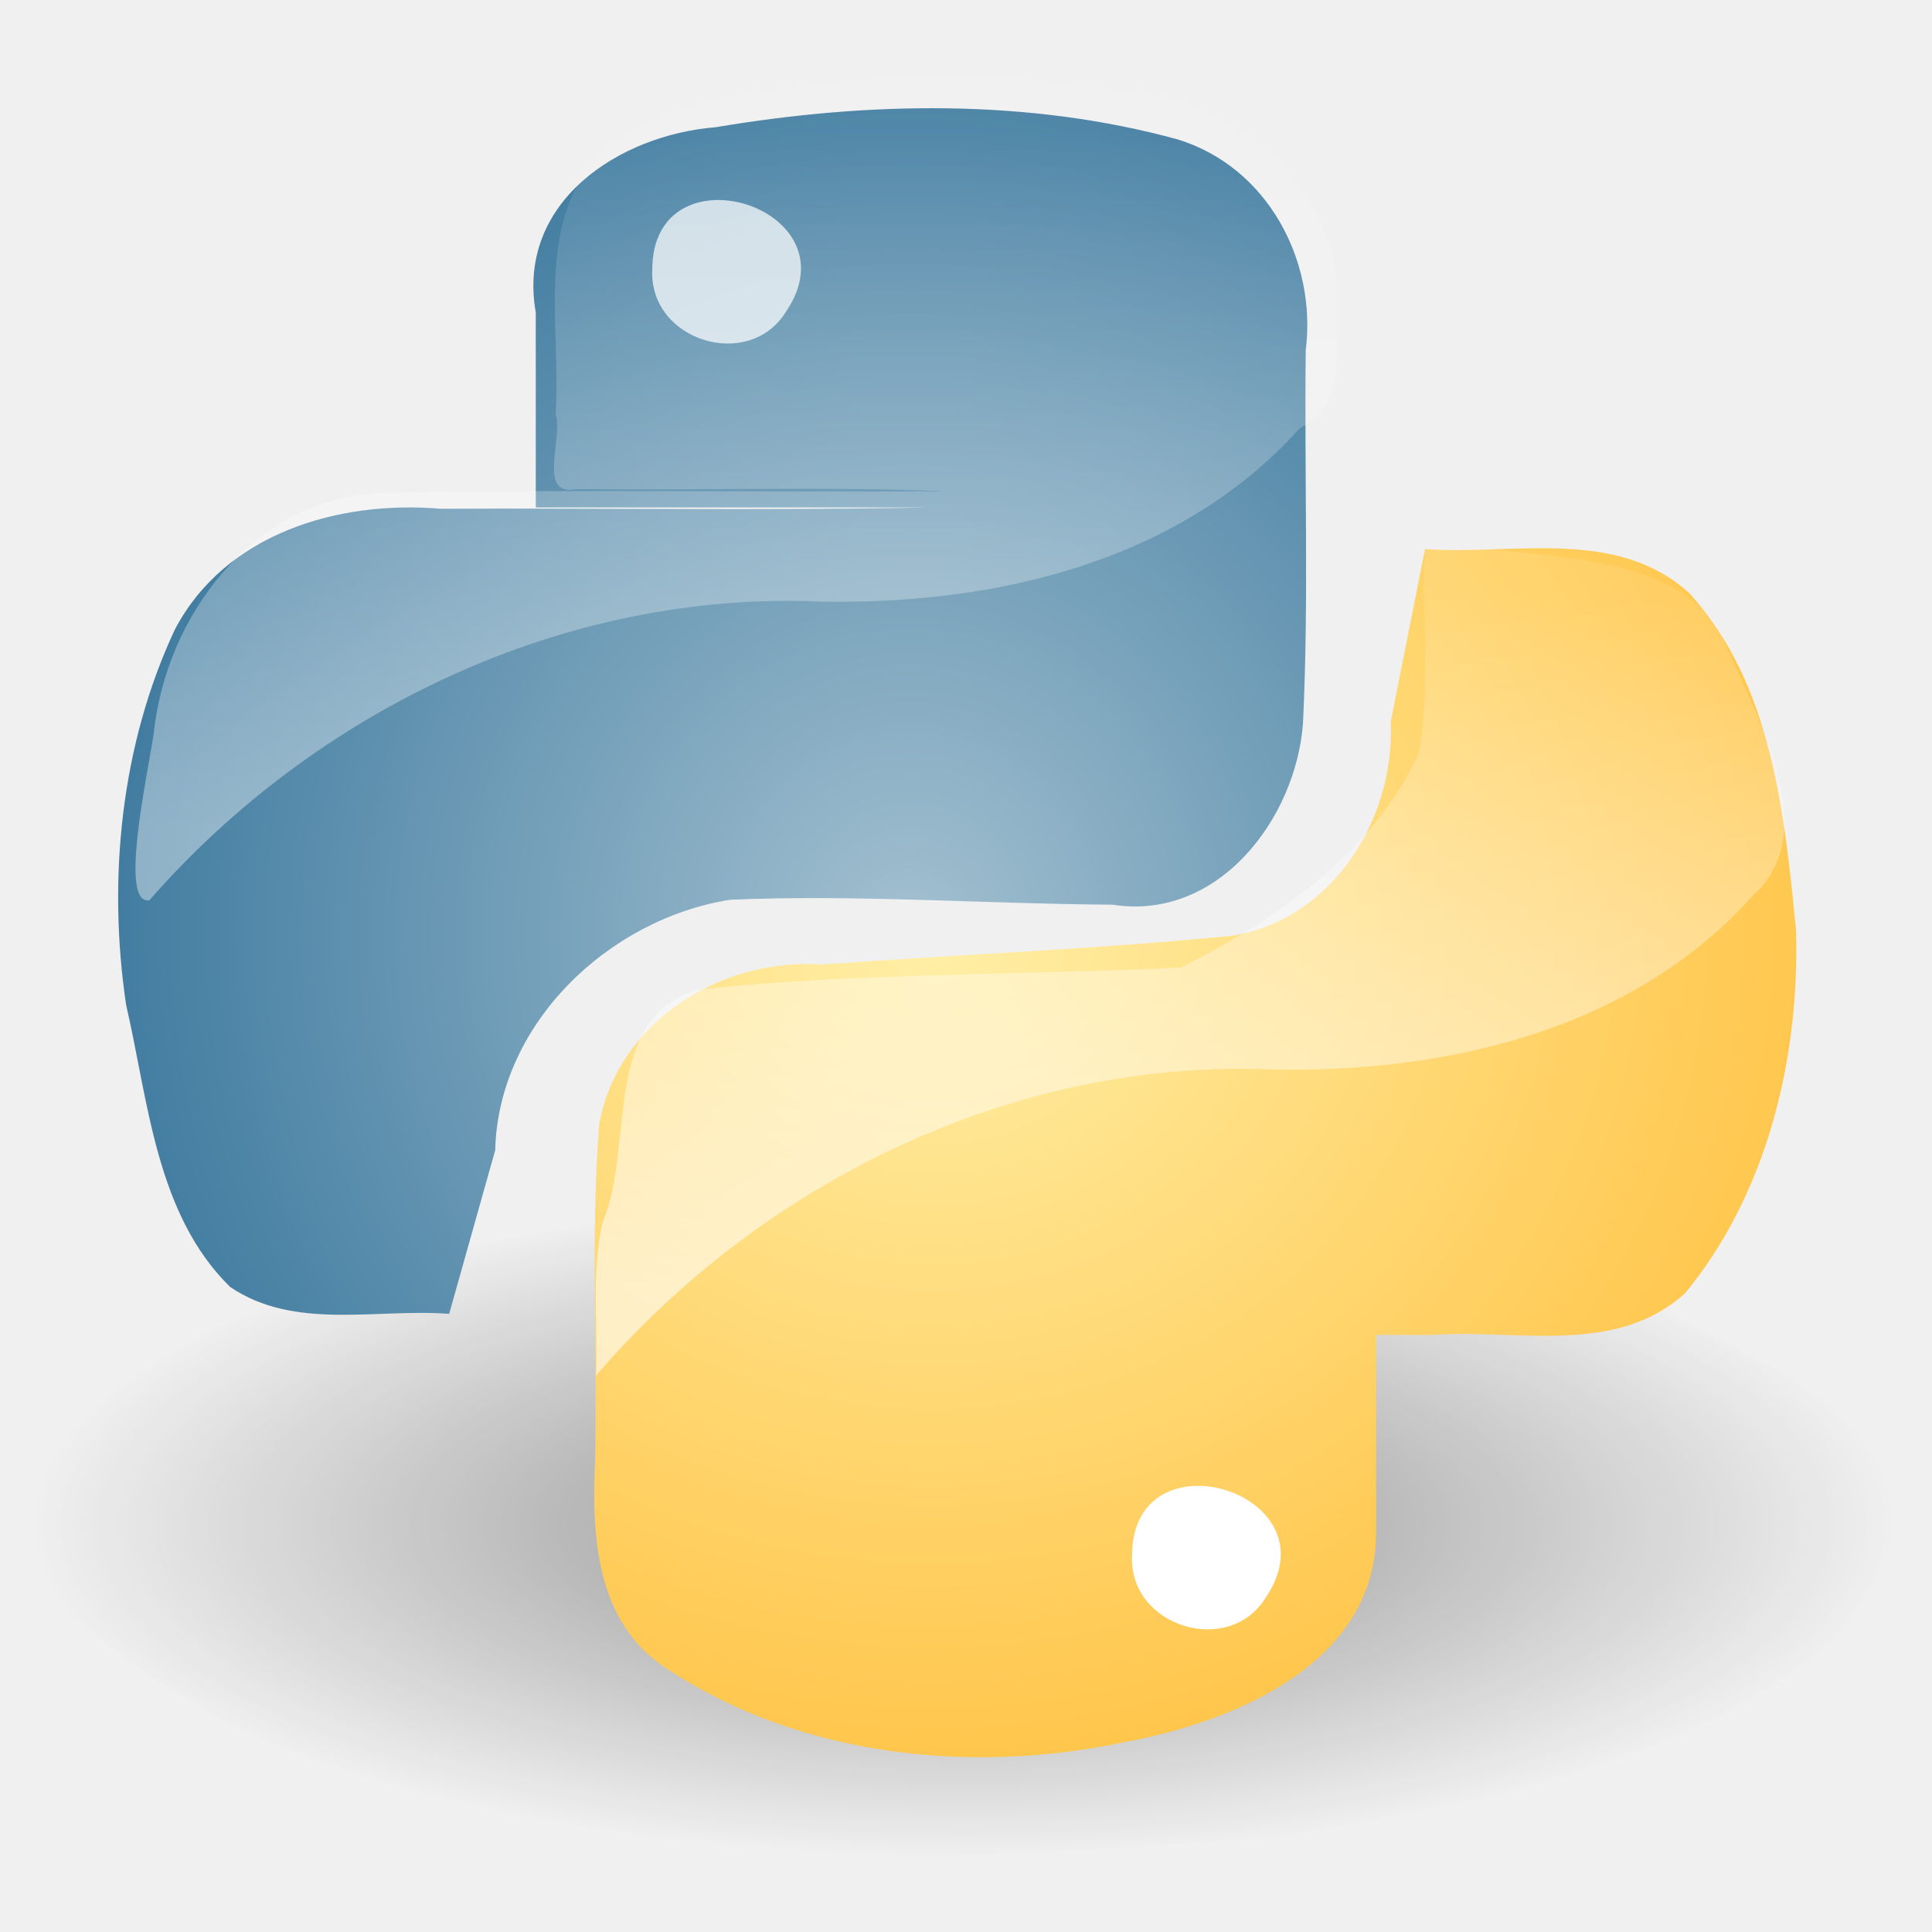
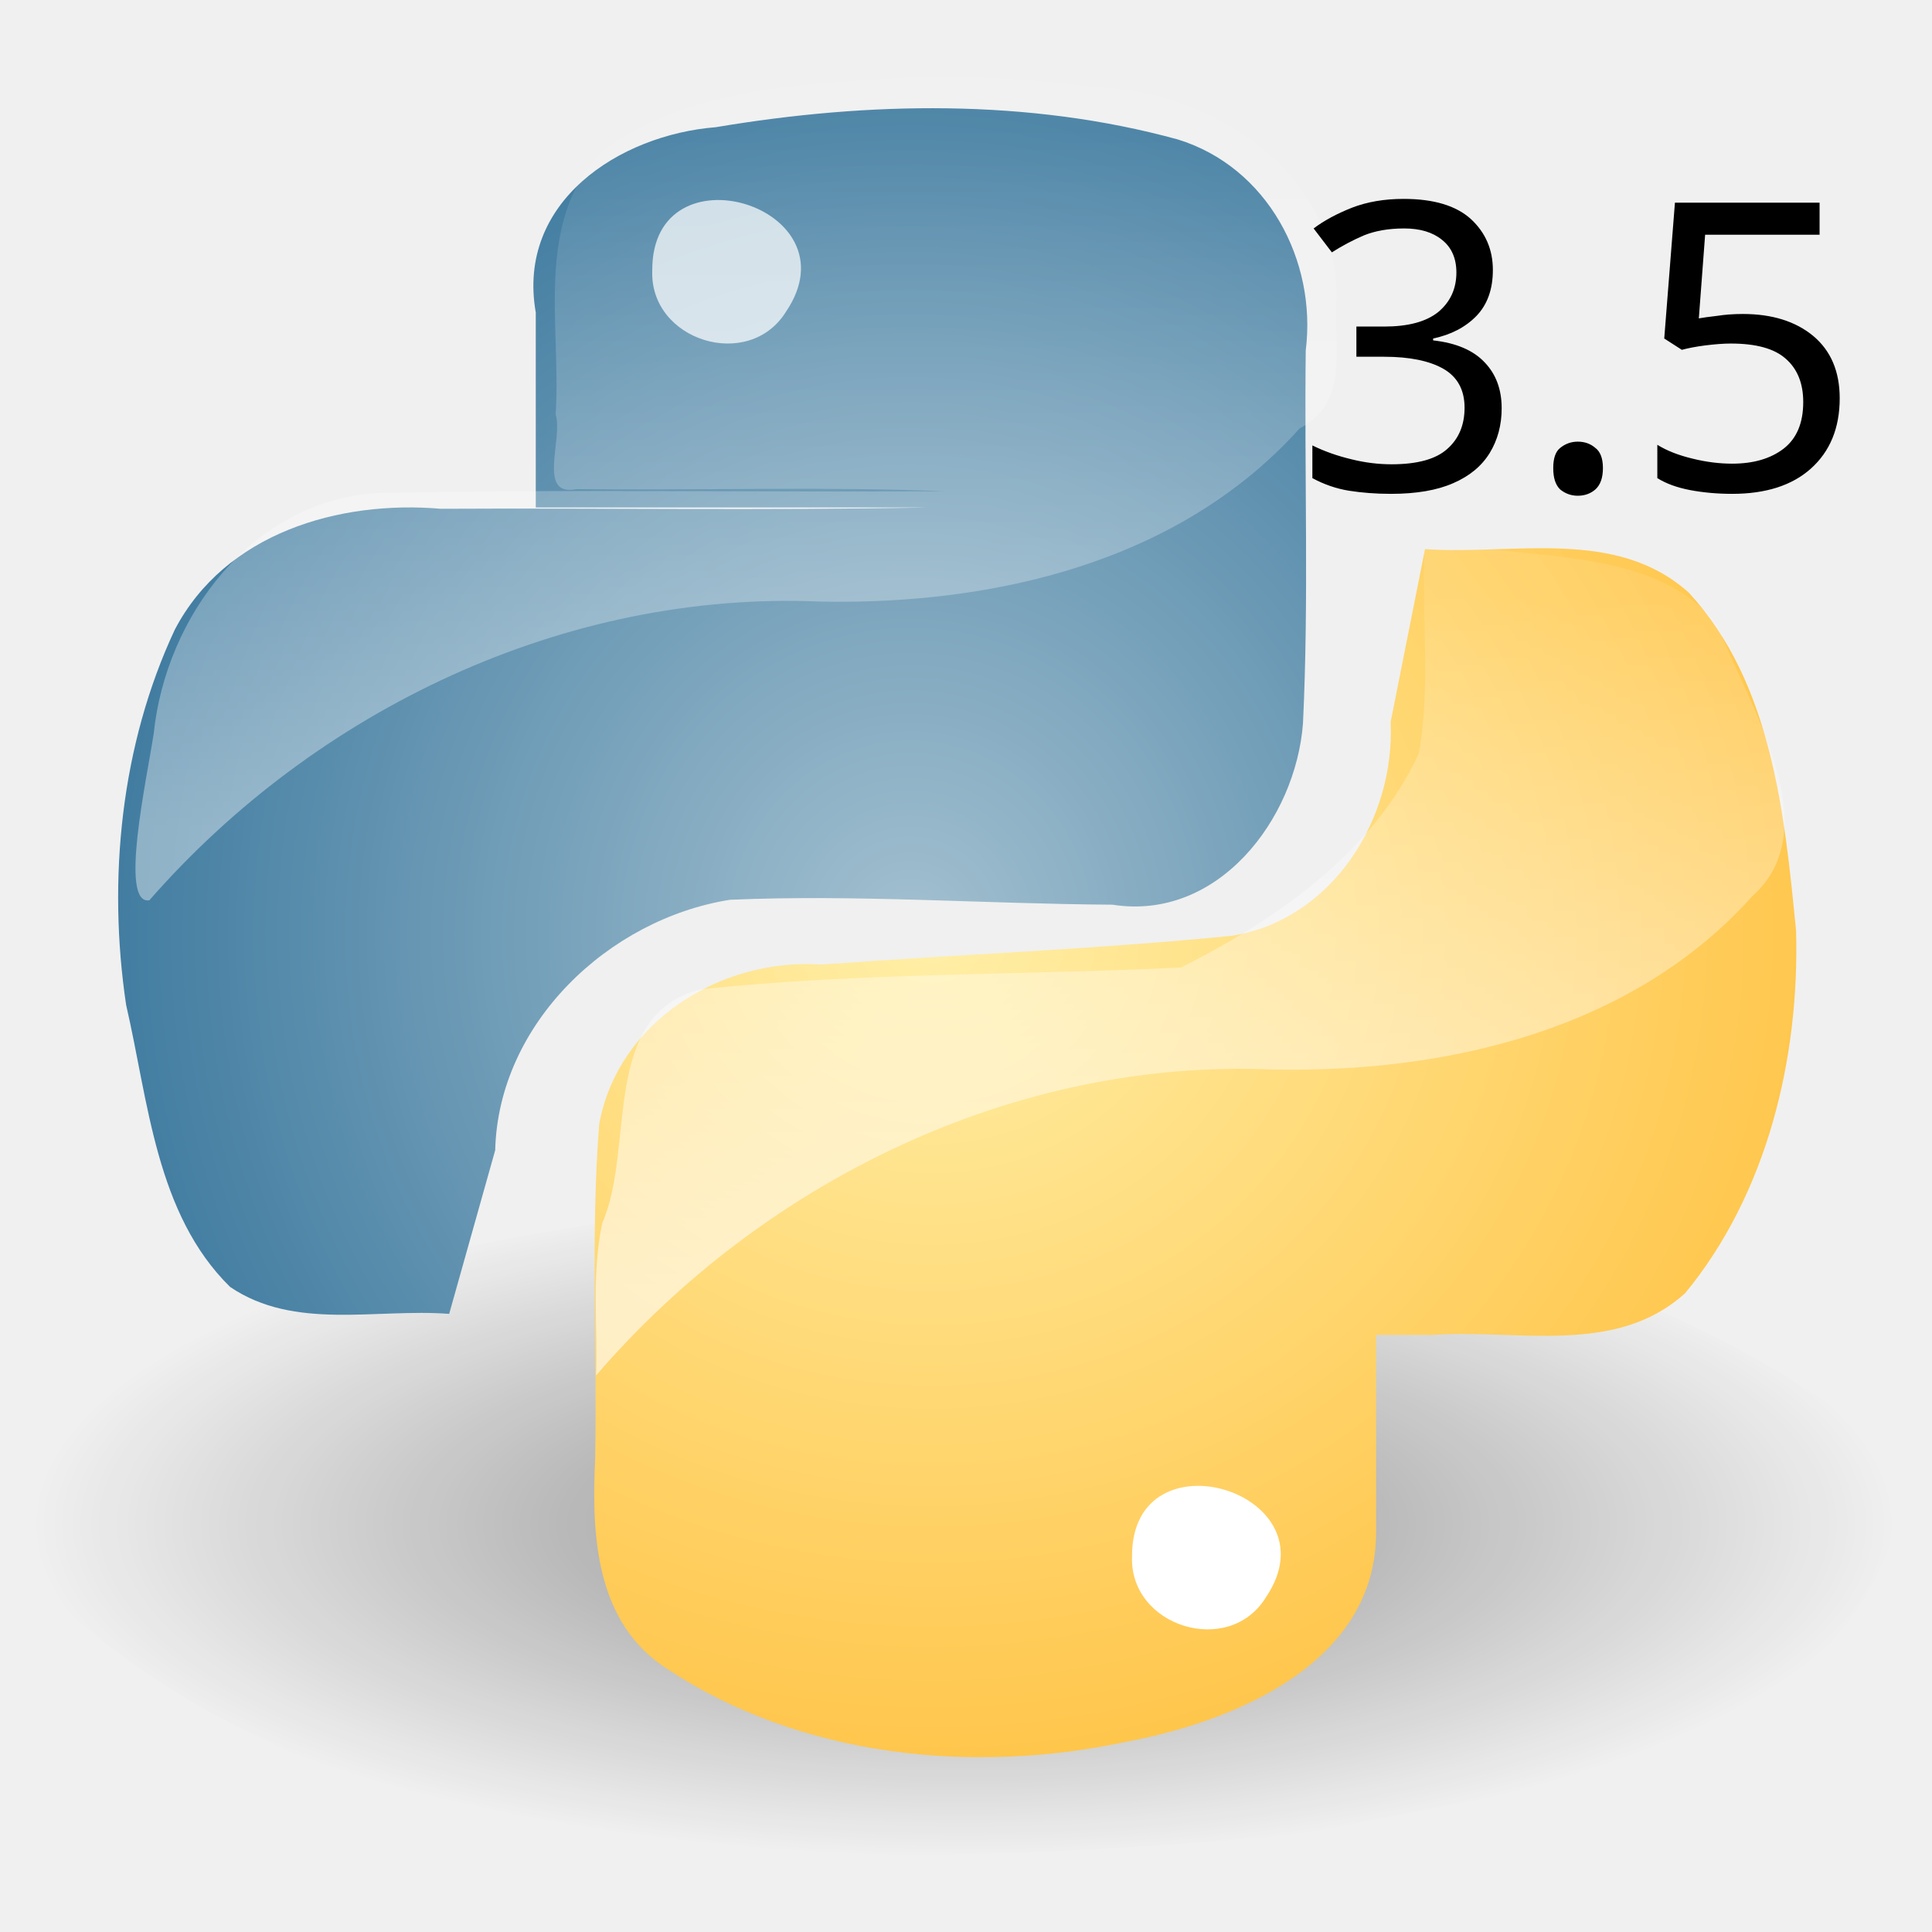
- <svg xmlns="http://www.w3.org/2000/svg" xmlns:xlink="http://www.w3.org/1999/xlink" height="64" version="1.1" viewBox="0 0 48 48" width="64">
+ <svg xmlns="http://www.w3.org/2000/svg" xmlns:xlink="http://www.w3.org/1999/xlink" height="64.0" version="1.1" viewBox="0 0 48 48.0" width="64.0">
  <defs>
-     <linearGradient gradientTransform="matrix(.32087 0 0 .32087 -13.564 -15.054)" gradientUnits="userSpaceOnUse" id="e" x1="94.693" x2="94.693" xlink:href="#a" y1="112.51" y2="64.053" />
+     <linearGradient gradientTransform="matrix(.32087 0 0 .32087 -13.564 -15.054)" gradientUnits="userSpaceOnUse" id="h" x1="94.693" x2="94.693" xlink:href="#a" y1="112.51" y2="64.053" />
    <linearGradient id="a">
      <stop offset="0" stop-color="#fff" />
      <stop offset="1" stop-color="#fff" stop-opacity="0.165" />
    </linearGradient>
-     <radialGradient cx="22.504" cy="23.333" gradientTransform="matrix(0 -2.0701 1.954 0 -22.827 69.968)" gradientUnits="userSpaceOnUse" id="c" r="9.001">
+     <radialGradient cx="22.504" cy="23.333" gradientTransform="matrix(0 -2.0701 1.954 0 -22.827 69.968)" gradientUnits="userSpaceOnUse" id="j" r="9.001">
      <stop offset="0" stop-color="#a3c0d0" />
      <stop offset="1" stop-color="#427da1" />
    </radialGradient>
-     <linearGradient gradientTransform="matrix(.32087 0 0 .32087 -3.5149 -4.6576)" gradientUnits="userSpaceOnUse" id="f" x1="94.693" x2="94.693" xlink:href="#a" y1="112.51" y2="64.053" />
-     <radialGradient cx="23.515" cy="23.143" gradientTransform="matrix(2.0409e-7 2.0273 -2.2036 2.2184e-7 74.237 -24.325)" gradientUnits="userSpaceOnUse" id="b" r="9.019">
+     <linearGradient gradientTransform="matrix(.32087 0 0 .32087 -3.5149 -4.6576)" gradientUnits="userSpaceOnUse" id="g" x1="94.693" x2="94.693" xlink:href="#a" y1="112.51" y2="64.053" />
+     <radialGradient cx="23.515" cy="23.143" gradientTransform="matrix(2.0409e-7 2.0273 -2.2036 2.2184e-7 74.237 -24.325)" gradientUnits="userSpaceOnUse" id="k" r="9.019">
      <stop offset="0" stop-color="#ffefa7" />
      <stop offset="1" stop-color="#ffc64c" />
    </radialGradient>
-     <radialGradient cx="15.116" cy="63.965" gradientTransform="matrix(1.8852 0 0 .67326 -4.5447 -5.1922)" gradientUnits="userSpaceOnUse" id="d" r="12.289">
+     <radialGradient cx="15.116" cy="63.965" gradientTransform="matrix(1.8852 0 0 .67326 -4.5447 -5.1922)" gradientUnits="userSpaceOnUse" id="i" r="12.289">
      <stop offset="0" />
      <stop offset="1" stop-opacity="0" />
    </radialGradient>
  </defs>
-   <path d="m47.116 37.872c-1.668 5.997-9.651 6.584-14.772 7.712-10.245 0.807-22.744 1.616-30.888-5.732-2.65-4.79 4.58-7.544 8.093-8.461 11.79-2.561 25.858-3.418 36.228 3.709 0.735 0.729 1.344 1.703 1.339 2.772z" fill="url(#d)" opacity="0.4" stroke-width="1.12" />
+   <path d="m47.116 37.872c-1.668 5.997-9.651 6.584-14.772 7.712-10.245 0.807-22.744 1.616-30.888-5.732-2.65-4.79 4.58-7.544 8.093-8.461 11.79-2.561 25.858-3.418 36.228 3.709 0.735 0.729 1.344 1.703 1.339 2.772z" fill="url(#i)" opacity="0.4" stroke-width="1.12" />
  <g transform="matrix(1.12 0 0 1.12 -2.8797 -2.9632)">
-     <path d="m33.096 36.621c0.015 2.906-3.112 4.205-5.534 4.661-3.41 0.73-7.222 0.343-10.171-1.602-1.61-1.017-1.699-2.967-1.618-4.664 0.048-2.476-0.102-4.964 0.089-7.431 0.415-2.282 2.708-3.697 4.929-3.543 3.036-0.224 6.085-0.339 9.111-0.639 2.222-0.357 3.619-2.587 3.517-4.739 0.254-1.279 0.508-2.559 0.763-3.838 1.971 0.137 4.24-0.486 5.855 0.97 1.842 2.003 2.121 4.903 2.376 7.497 0.079 2.825-0.642 5.832-2.459 8.037-1.542 1.403-3.731 0.793-5.619 0.929-3.293-0.011-6.633 0.023-9.898-0.017h8.66v4.378z" fill="url(#b)" />
-     <path d="m27.683 37.163c-5e-3 -2.799 4.538-1.409 2.97 0.915-0.822 1.34-3.036 0.649-2.97-0.915z" fill="#fff" />
-     <path d="m34.171 14.827c-0.063 1.506 0.138 3.043-0.124 4.527-1.014 2.201-3.171 3.698-5.278 4.753-3.547 0.175-7.11 0.111-10.643 0.482-2.256 0.563-1.456 3.498-2.194 5.187-0.242 1.111-0.1 2.253-0.138 3.381 3.704-4.303 9.278-7.034 15.008-6.787 3.853 0.077 7.966-0.868 10.637-3.84 1.716-1.531-0.102-4.266-0.769-6.018-1.139-1.466-3.357-1.493-5.092-1.684-0.469-1.2e-4 -0.943 2.5e-4 -1.408-1.9e-4z" fill="url(#f)" opacity="0.6" />
+     <path d="m33.096 36.621c0.015 2.906-3.112 4.205-5.534 4.661-3.41 0.73-7.222 0.343-10.171-1.602-1.61-1.017-1.699-2.967-1.618-4.664 0.048-2.476-0.102-4.964 0.089-7.431 0.415-2.282 2.708-3.697 4.929-3.543 3.036-0.224 6.085-0.339 9.111-0.639 2.222-0.357 3.619-2.587 3.517-4.739l0.763-3.838c1.971 0.137 4.24-0.486 5.855 0.97 1.842 2.003 2.121 4.903 2.376 7.497 0.079 2.825-0.642 5.832-2.459 8.037-1.542 1.403-3.731 0.793-5.619 0.929-3.293-0.011-6.633 0.023-9.898-0.017h8.66v4.378z" fill="url(#k)" />
+     <path d="m27.683 37.163c-0.005-2.799 4.538-1.409 2.97 0.915-0.822 1.34-3.036 0.649-2.97-0.915z" fill="#fff" />
+     <path d="m34.171 14.827c-0.063 1.506 0.138 3.043-0.124 4.527-1.014 2.201-3.171 3.698-5.278 4.753-3.547 0.175-7.11 0.111-10.643 0.482-2.256 0.563-1.456 3.498-2.194 5.187-0.242 1.111-0.1 2.253-0.138 3.381 3.704-4.303 9.278-7.034 15.008-6.787 3.853 0.077 7.966-0.868 10.637-3.84 1.716-1.531-0.102-4.266-0.769-6.018-1.139-1.466-3.357-1.493-5.092-1.684-0.469-0-0.943 0-1.408-0z" fill="url(#g)" opacity="0.6" />
  </g>
  <g transform="matrix(1.12 0 0 1.12 -2.8797 -2.9632)">
-     <path d="m14.455 9.572c-0.427-2.446 1.847-3.933 3.997-4.105 3.377-0.568 6.928-0.638 10.246 0.272 1.988 0.612 3.087 2.686 2.838 4.681-0.033 2.756 0.071 5.518-0.061 8.271-0.162 2.137-1.893 4.392-4.228 4.023-2.826-0.017-5.66-0.23-8.481-0.109-2.697 0.427-5.14 2.747-5.21 5.556-0.34 1.21-0.681 2.42-1.021 3.63-1.625-0.124-3.43 0.374-4.86-0.598-1.648-1.62-1.81-4.114-2.306-6.255-0.415-2.787-0.119-5.764 1.08-8.325 1.119-2.138 3.638-2.876 5.902-2.681 3.58-0.019 7.237 0.039 10.768-0.029h-8.663c-1.3e-4 -1.444 2.7e-4 -2.888-2e-4 -4.332z" fill="url(#c)" />
+     <path d="m14.455 9.572c-0.427-2.446 1.847-3.933 3.997-4.105 3.377-0.568 6.928-0.638 10.246 0.272 1.988 0.612 3.087 2.686 2.838 4.681-0.033 2.756 0.071 5.518-0.061 8.271-0.162 2.137-1.893 4.392-4.228 4.023-2.826-0.017-5.66-0.23-8.481-0.109-2.697 0.427-5.14 2.747-5.21 5.556-0.34 1.21-0.681 2.42-1.021 3.63-1.625-0.124-3.43 0.374-4.86-0.598-1.648-1.62-1.81-4.114-2.306-6.255-0.415-2.787-0.119-5.764 1.08-8.325 1.119-2.138 3.638-2.876 5.902-2.681 3.58-0.019 7.237 0.039 10.768-0.029h-8.663c-0-1.444 0-2.888-0-4.332z" fill="url(#j)" />
    <path d="m17.04 8.642c-0.01-2.803 4.539-1.412 2.97 0.913-0.822 1.337-3.034 0.651-2.97-0.913z" fill="#fff" opacity="0.72" />
-     <path d="m22.792 4.356c-2.337 0.167-4.927 0.191-6.871 1.657-1.511 1.552-0.894 3.869-1.024 5.826 0.172 0.533-0.421 1.832 0.458 1.658 2.71 0.031 5.543-0.062 8.175 0.046-4.203 0.025-8.41-0.05-12.611 0.039-2.769 0.19-4.67 2.736-4.939 5.343-0.155 1.007-0.767 3.799-0.096 3.692 3.696-4.226 9.221-6.87 14.879-6.627 3.853 0.077 7.966-0.868 10.637-3.84 1.082-0.577 0.776-1.711 0.81-2.703 0.178-2.851-2.683-4.793-5.29-4.863-1.368-0.177-2.752-0.262-4.129-0.229z" fill="url(#e)" opacity="0.4" />
+     <path d="m22.792 4.356c-2.337 0.167-4.927 0.191-6.871 1.657-1.511 1.552-0.894 3.869-1.024 5.826 0.172 0.533-0.421 1.832 0.458 1.658 2.71 0.031 5.543-0.062 8.175 0.046-4.203 0.025-8.41-0.05-12.611 0.039-2.769 0.19-4.67 2.736-4.939 5.343-0.155 1.007-0.767 3.799-0.096 3.692 3.696-4.226 9.221-6.87 14.879-6.627 3.853 0.077 7.966-0.868 10.637-3.84 1.082-0.577 0.776-1.711 0.81-2.703 0.178-2.851-2.683-4.793-5.29-4.863-1.368-0.177-2.752-0.262-4.129-0.229z" fill="url(#h)" opacity="0.4" />
  </g>
+   <text fill="#000000" font-family="sans-serif" font-size="10px" stroke-width="0.75" style="word-spacing:0px;letter-spacing:0px;line-height:1.25" x="32.152" xml:space="preserve" y="12.174">
+     <tspan x="32.152" y="12.174">3.5</tspan>
+   </text>
</svg>
